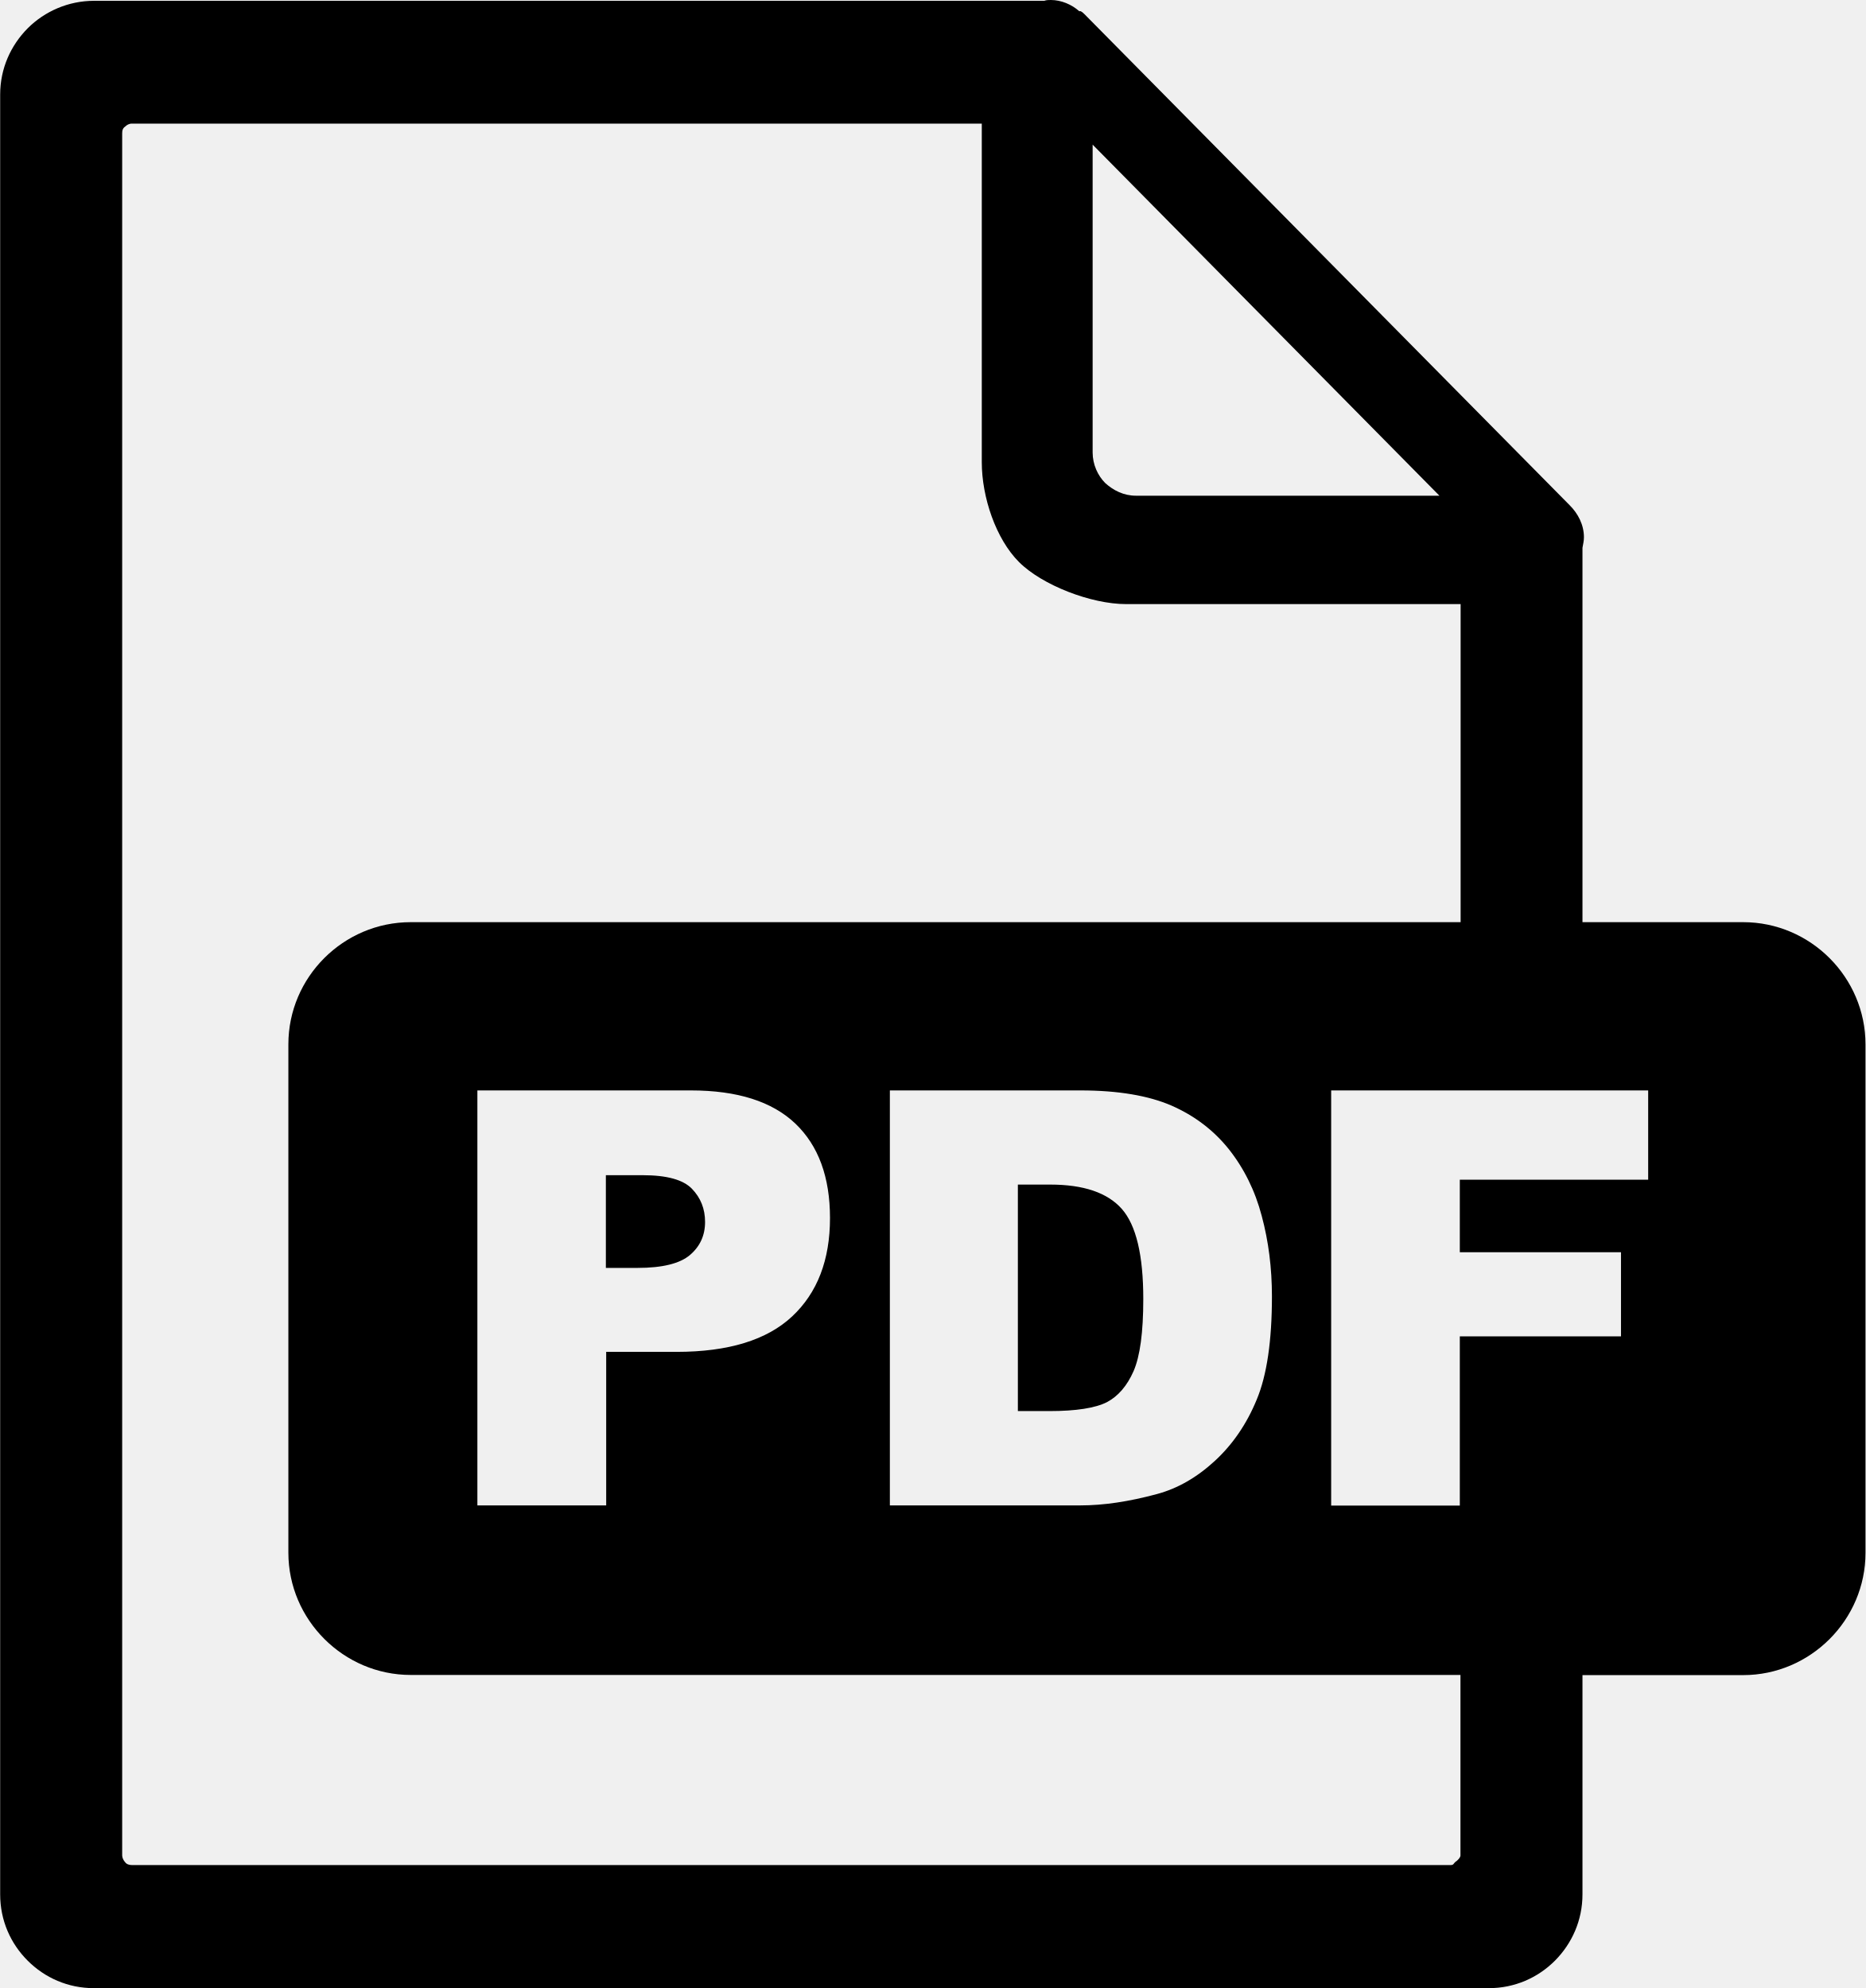
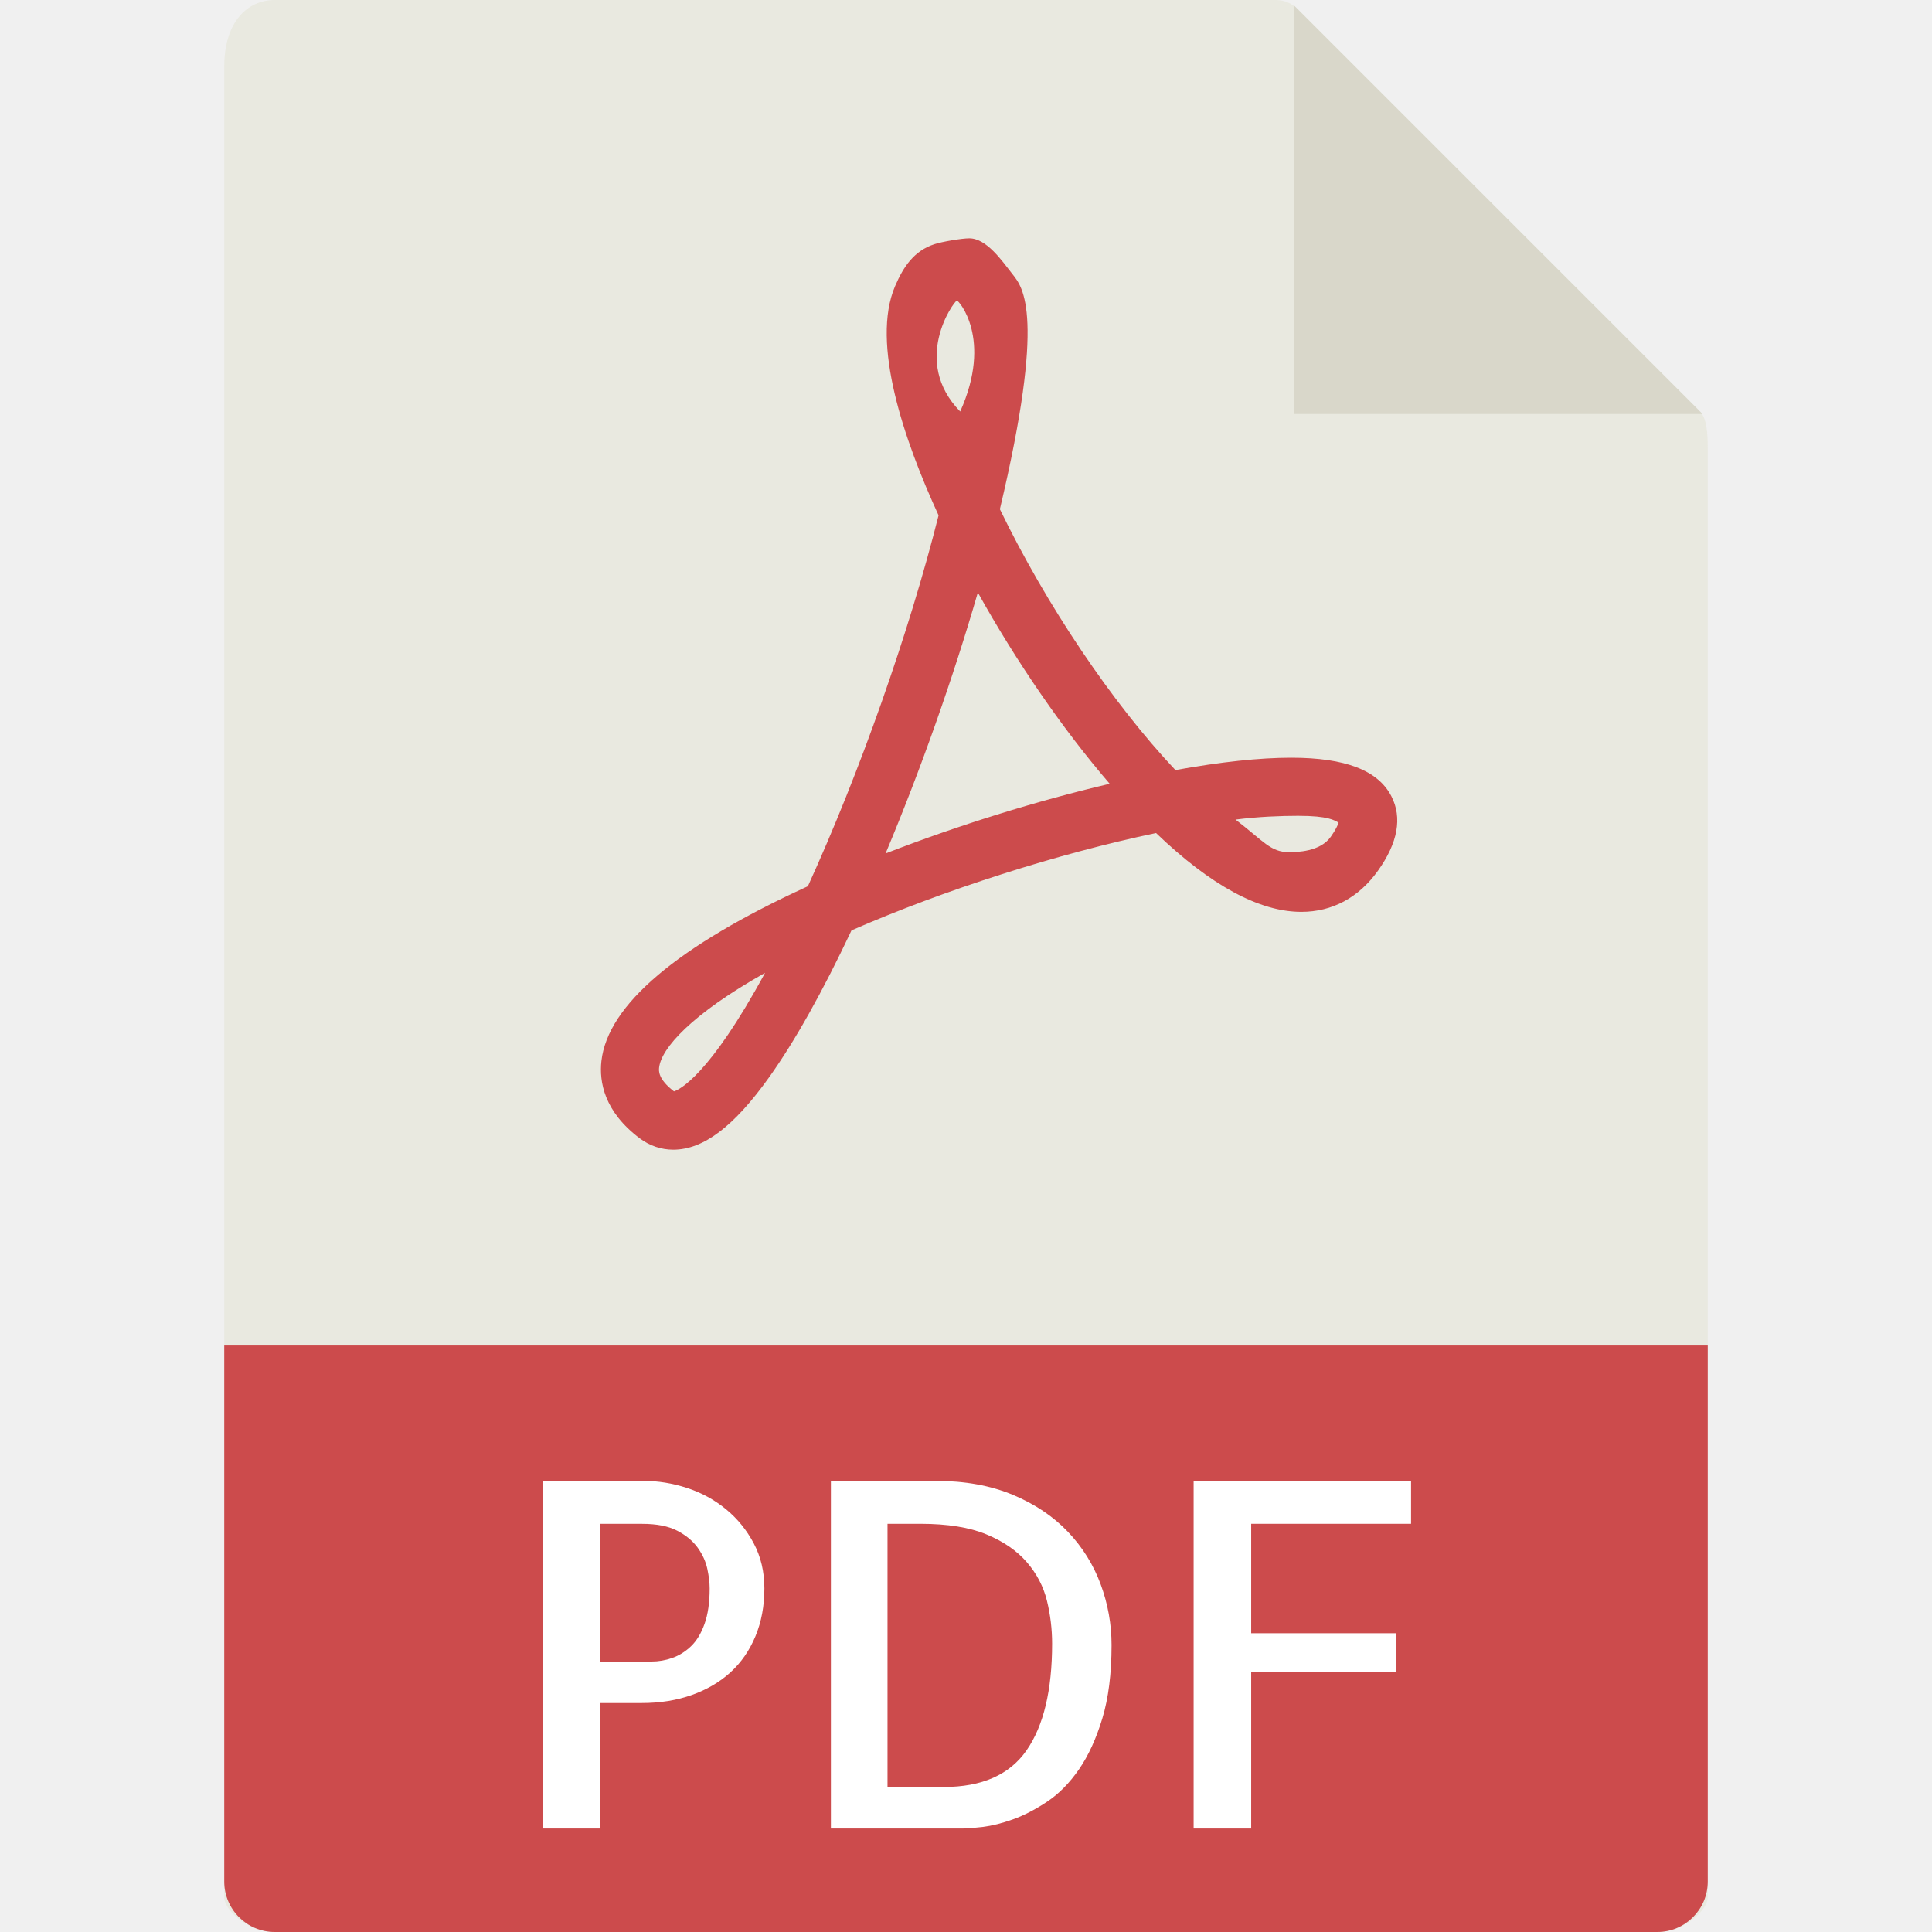
- <svg xmlns="http://www.w3.org/2000/svg" version="1.1" id="Layer_1" x="0px" y="0px" viewBox="0 0 115.28 122.88" style="enable-background:new 0 0 115.28 122.88" xml:space="preserve">
-   <style type="text/css">.st0{fill-rule:evenodd;clip-rule:evenodd;}</style>
+ <svg xmlns="http://www.w3.org/2000/svg" version="1.1" id="Capa_1" x="0px" y="0px" viewBox="0 0 56 56" style="enable-background:new 0 0 56 56;" xml:space="preserve">
  <g>
-     <path class="st0" d="M25.38,57h64.88V37.34H69.59c-2.17,0-5.19-1.17-6.62-2.6c-1.43-1.43-2.3-4.01-2.3-6.17V7.64l0,0H8.15 c-0.18,0-0.32,0.09-0.41,0.18C7.59,7.92,7.55,8.05,7.55,8.24v106.45c0,0.14,0.09,0.32,0.18,0.41c0.09,0.14,0.28,0.18,0.41,0.18 c22.78,0,58.09,0,81.51,0c0.18,0,0.17-0.09,0.27-0.18c0.14-0.09,0.33-0.28,0.33-0.41v-11.16H25.38c-4.14,0-7.56-3.4-7.56-7.56 V64.55C17.82,60.4,21.22,57,25.38,57L25.38,57z M29.5,67.4h13.19c2.87,0,5.02,0.68,6.46,2.05c1.43,1.37,2.14,3.31,2.14,5.84 c0,2.59-0.78,4.62-2.34,6.08c-1.56,1.46-3.94,2.19-7.14,2.19h-4.35v9.49H29.5V67.4L29.5,67.4z M37.45,78.37h1.95 c1.54,0,2.62-0.27,3.24-0.8c0.62-0.53,0.93-1.21,0.93-2.04c0-0.81-0.27-1.49-0.81-2.05c-0.54-0.56-1.55-0.84-3.05-0.84h-2.27V78.37 L37.45,78.37z M54.99,67.4h11.78c2.32,0,4.2,0.32,5.63,0.94c1.43,0.63,2.61,1.53,3.55,2.71c0.93,1.18,1.61,2.55,2.02,4.11 c0.42,1.56,0.63,3.22,0.63,4.97c0,2.74-0.31,4.87-0.94,6.38c-0.62,1.51-1.49,2.78-2.6,3.8c-1.11,1.02-2.3,1.7-3.57,2.04 c-1.74,0.47-3.31,0.7-4.72,0.7H54.99V67.4L54.99,67.4z M62.9,73.21v14.01h1.95c1.66,0,2.84-0.19,3.55-0.55 c0.7-0.37,1.25-1.01,1.65-1.92c0.4-0.92,0.6-2.4,0.6-4.45c0-2.72-0.44-4.57-1.33-5.58c-0.89-1-2.36-1.5-4.42-1.5H62.9L62.9,73.21z M82.25,67.4h19.6v5.52H90.21v4.48h9.96v5.2h-9.96v10.46h-7.95V67.4L82.25,67.4z M97.79,57h9.93c4.16,0,7.56,3.41,7.56,7.56v31.42 c0,4.15-3.41,7.56-7.56,7.56h-9.93v13.55c0,1.61-0.65,3.04-1.7,4.1c-1.06,1.06-2.49,1.7-4.1,1.7c-29.44,0-56.59,0-86.18,0 c-1.61,0-3.04-0.64-4.1-1.7c-1.06-1.06-1.7-2.49-1.7-4.1V5.85c0-1.61,0.65-3.04,1.7-4.1c1.06-1.06,2.53-1.7,4.1-1.7h58.72 C64.66,0,64.8,0,64.94,0c0.64,0,1.29,0.28,1.75,0.69h0.09c0.09,0.05,0.14,0.09,0.23,0.18l29.99,30.36c0.51,0.51,0.88,1.2,0.88,1.98 c0,0.23-0.05,0.41-0.09,0.65V57L97.79,57z M67.52,27.97V8.94l21.43,21.7H70.19c-0.74,0-1.38-0.32-1.89-0.78 C67.84,29.4,67.52,28.71,67.52,27.97L67.52,27.97z" />
+     <path style="fill:#E9E9E0;" d="M36.985,0H7.963C7.155,0,6.5,0.655,6.5,1.926V55c0,0.345,0.655,1,1.463,1h40.074   c0.808,0,1.463-0.655,1.463-1V12.978c0-0.696-0.093-0.92-0.257-1.085L37.607,0.257C37.442,0.093,37.218,0,36.985,0z" />
+     <polygon style="fill:#D9D7CA;" points="37.5,0.151 37.5,12 49.349,12  " />
+     <path style="fill:#CC4B4C;" d="M19.514,33.324L19.514,33.324c-0.348,0-0.682-0.113-0.967-0.326   c-1.041-0.781-1.181-1.65-1.115-2.242c0.182-1.628,2.195-3.332,5.985-5.068c1.504-3.296,2.935-7.357,3.788-10.75   c-0.998-2.172-1.968-4.99-1.261-6.643c0.248-0.579,0.557-1.023,1.134-1.215c0.228-0.076,0.804-0.172,1.016-0.172   c0.504,0,0.947,0.649,1.261,1.049c0.295,0.376,0.964,1.173-0.373,6.802c1.348,2.784,3.258,5.62,5.088,7.562   c1.311-0.237,2.439-0.358,3.358-0.358c1.566,0,2.515,0.365,2.902,1.117c0.32,0.622,0.189,1.349-0.39,2.16   c-0.557,0.779-1.325,1.191-2.22,1.191c-1.216,0-2.632-0.768-4.211-2.285c-2.837,0.593-6.15,1.651-8.828,2.822   c-0.836,1.774-1.637,3.203-2.383,4.251C21.273,32.654,20.389,33.324,19.514,33.324z M22.176,28.198   c-2.137,1.201-3.008,2.188-3.071,2.744c-0.01,0.092-0.037,0.334,0.431,0.692C19.685,31.587,20.555,31.19,22.176,28.198z    M35.813,23.756c0.815,0.627,1.014,0.944,1.547,0.944c0.234,0,0.901-0.01,1.21-0.441c0.149-0.209,0.207-0.343,0.23-0.415   c-0.123-0.065-0.286-0.197-1.175-0.197C37.12,23.648,36.485,23.67,35.813,23.756z M28.343,17.174   c-0.715,2.474-1.659,5.145-2.674,7.564c2.09-0.811,4.362-1.519,6.496-2.02C30.815,21.15,29.466,19.192,28.343,17.174z    M27.736,8.712c-0.098,0.033-1.33,1.757,0.096,3.216C28.781,9.813,27.779,8.698,27.736,8.712z" />
+     <path style="fill:#CC4B4C;" d="M48.037,56H7.963C7.155,56,6.5,55.345,6.5,54.537V39h43v15.537C49.5,55.345,48.845,56,48.037,56z" />
+     <g>
+       <path style="fill:#FFFFFF;" d="M17.385,53h-1.641V42.924h2.898c0.428,0,0.852,0.068,1.271,0.205    c0.419,0.137,0.795,0.342,1.128,0.615c0.333,0.273,0.602,0.604,0.807,0.991s0.308,0.822,0.308,1.306    c0,0.511-0.087,0.973-0.26,1.388c-0.173,0.415-0.415,0.764-0.725,1.046c-0.31,0.282-0.684,0.501-1.121,0.656    s-0.921,0.232-1.449,0.232h-1.217V53z M17.385,44.168v3.992h1.504c0.2,0,0.398-0.034,0.595-0.103    c0.196-0.068,0.376-0.18,0.54-0.335c0.164-0.155,0.296-0.371,0.396-0.649c0.1-0.278,0.15-0.622,0.15-1.032    c0-0.164-0.023-0.354-0.068-0.567c-0.046-0.214-0.139-0.419-0.28-0.615c-0.142-0.196-0.34-0.36-0.595-0.492    c-0.255-0.132-0.593-0.198-1.012-0.198H17.385z" />
+       <path style="fill:#FFFFFF;" d="M32.219,47.682c0,0.829-0.089,1.538-0.267,2.126s-0.403,1.08-0.677,1.477s-0.581,0.709-0.923,0.937    s-0.672,0.398-0.991,0.513c-0.319,0.114-0.611,0.187-0.875,0.219C28.222,52.984,28.026,53,27.898,53h-3.814V42.924h3.035    c0.848,0,1.593,0.135,2.235,0.403s1.176,0.627,1.6,1.073s0.74,0.955,0.95,1.524C32.114,46.494,32.219,47.08,32.219,47.682z     M27.352,51.797c1.112,0,1.914-0.355,2.406-1.066s0.738-1.741,0.738-3.09c0-0.419-0.05-0.834-0.15-1.244    c-0.101-0.41-0.294-0.781-0.581-1.114s-0.677-0.602-1.169-0.807s-1.13-0.308-1.914-0.308h-0.957v7.629H27.352z" />
+       <path style="fill:#FFFFFF;" d="M36.266,44.168v3.172h4.211v1.121h-4.211V53h-1.668V42.924H40.9v1.244H36.266z" />
+     </g>
  </g>
+   <g>
+ </g>
+   <g>
+ </g>
+   <g>
+ </g>
+   <g>
+ </g>
+   <g>
+ </g>
+   <g>
+ </g>
+   <g>
+ </g>
+   <g>
+ </g>
+   <g>
+ </g>
+   <g>
+ </g>
+   <g>
+ </g>
+   <g>
+ </g>
+   <g>
+ </g>
+   <g>
+ </g>
+   <g>
+ </g>
</svg>
